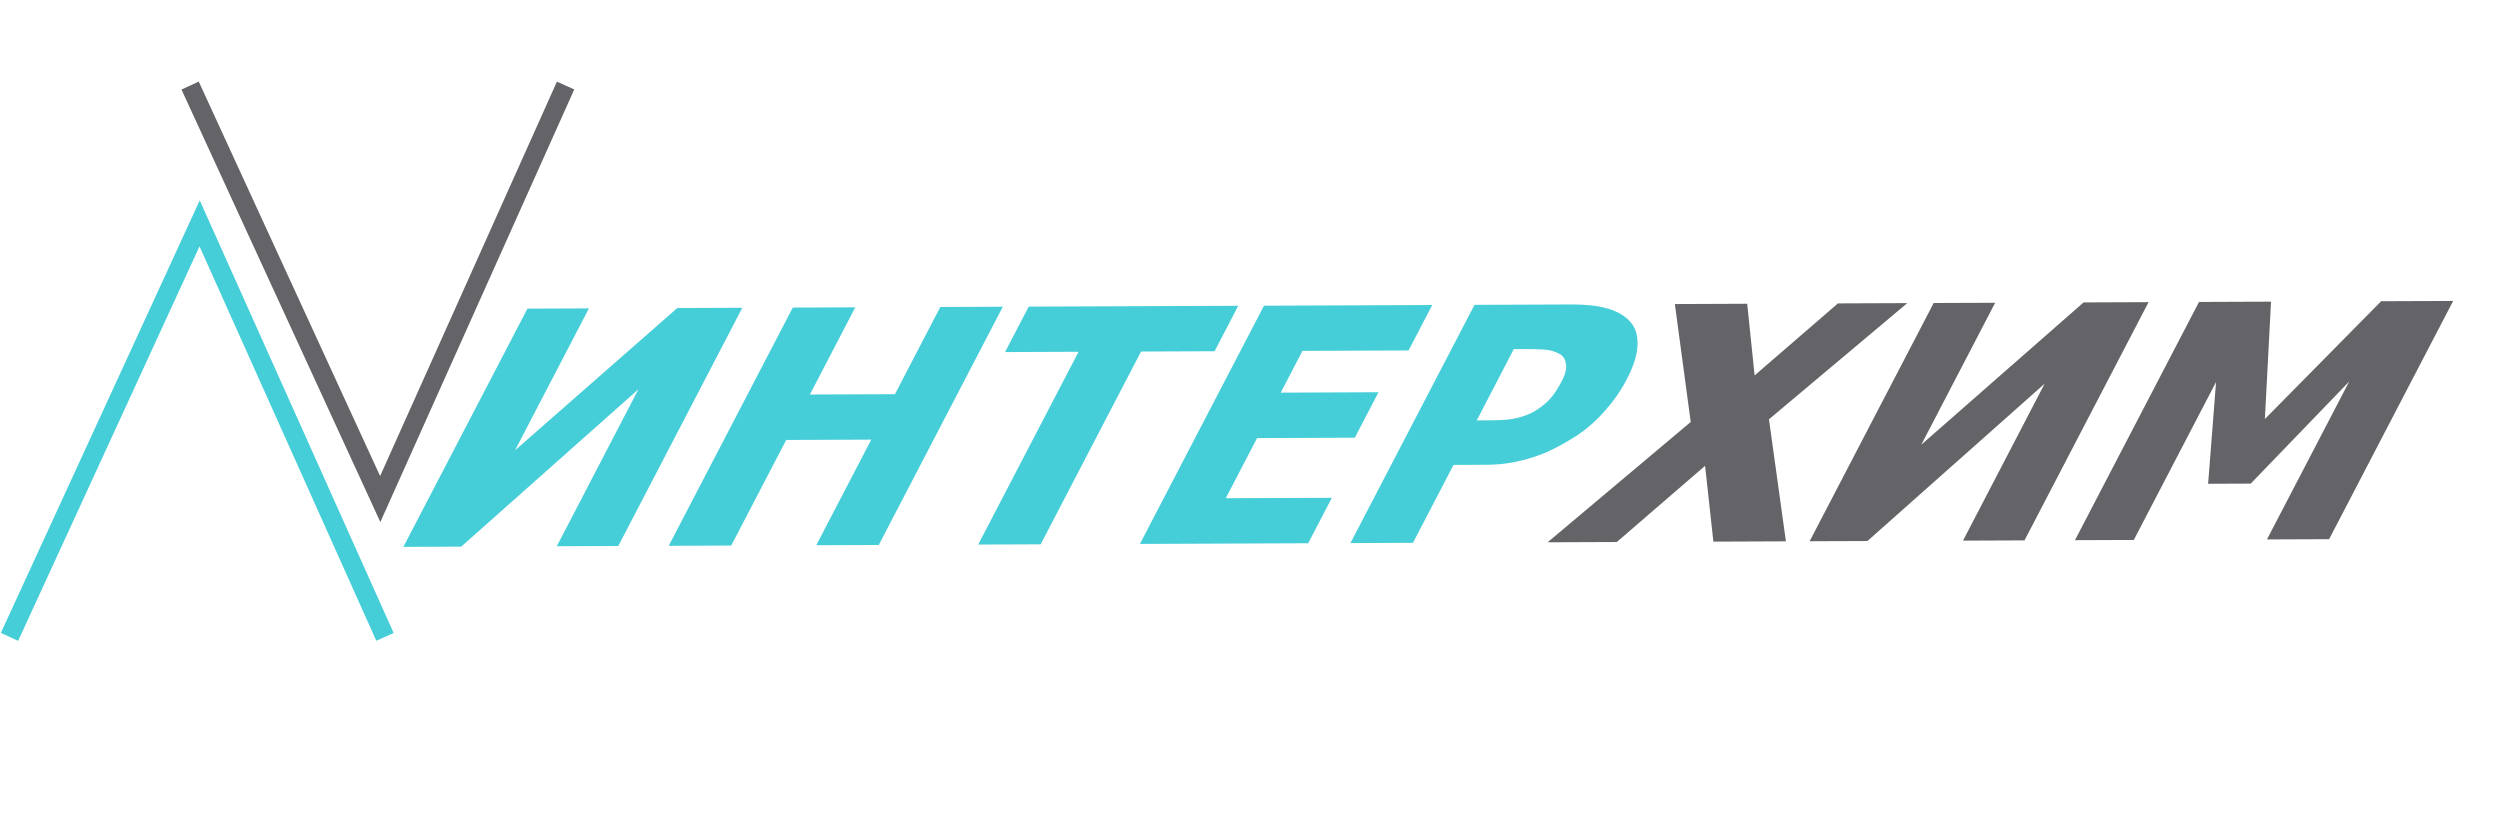
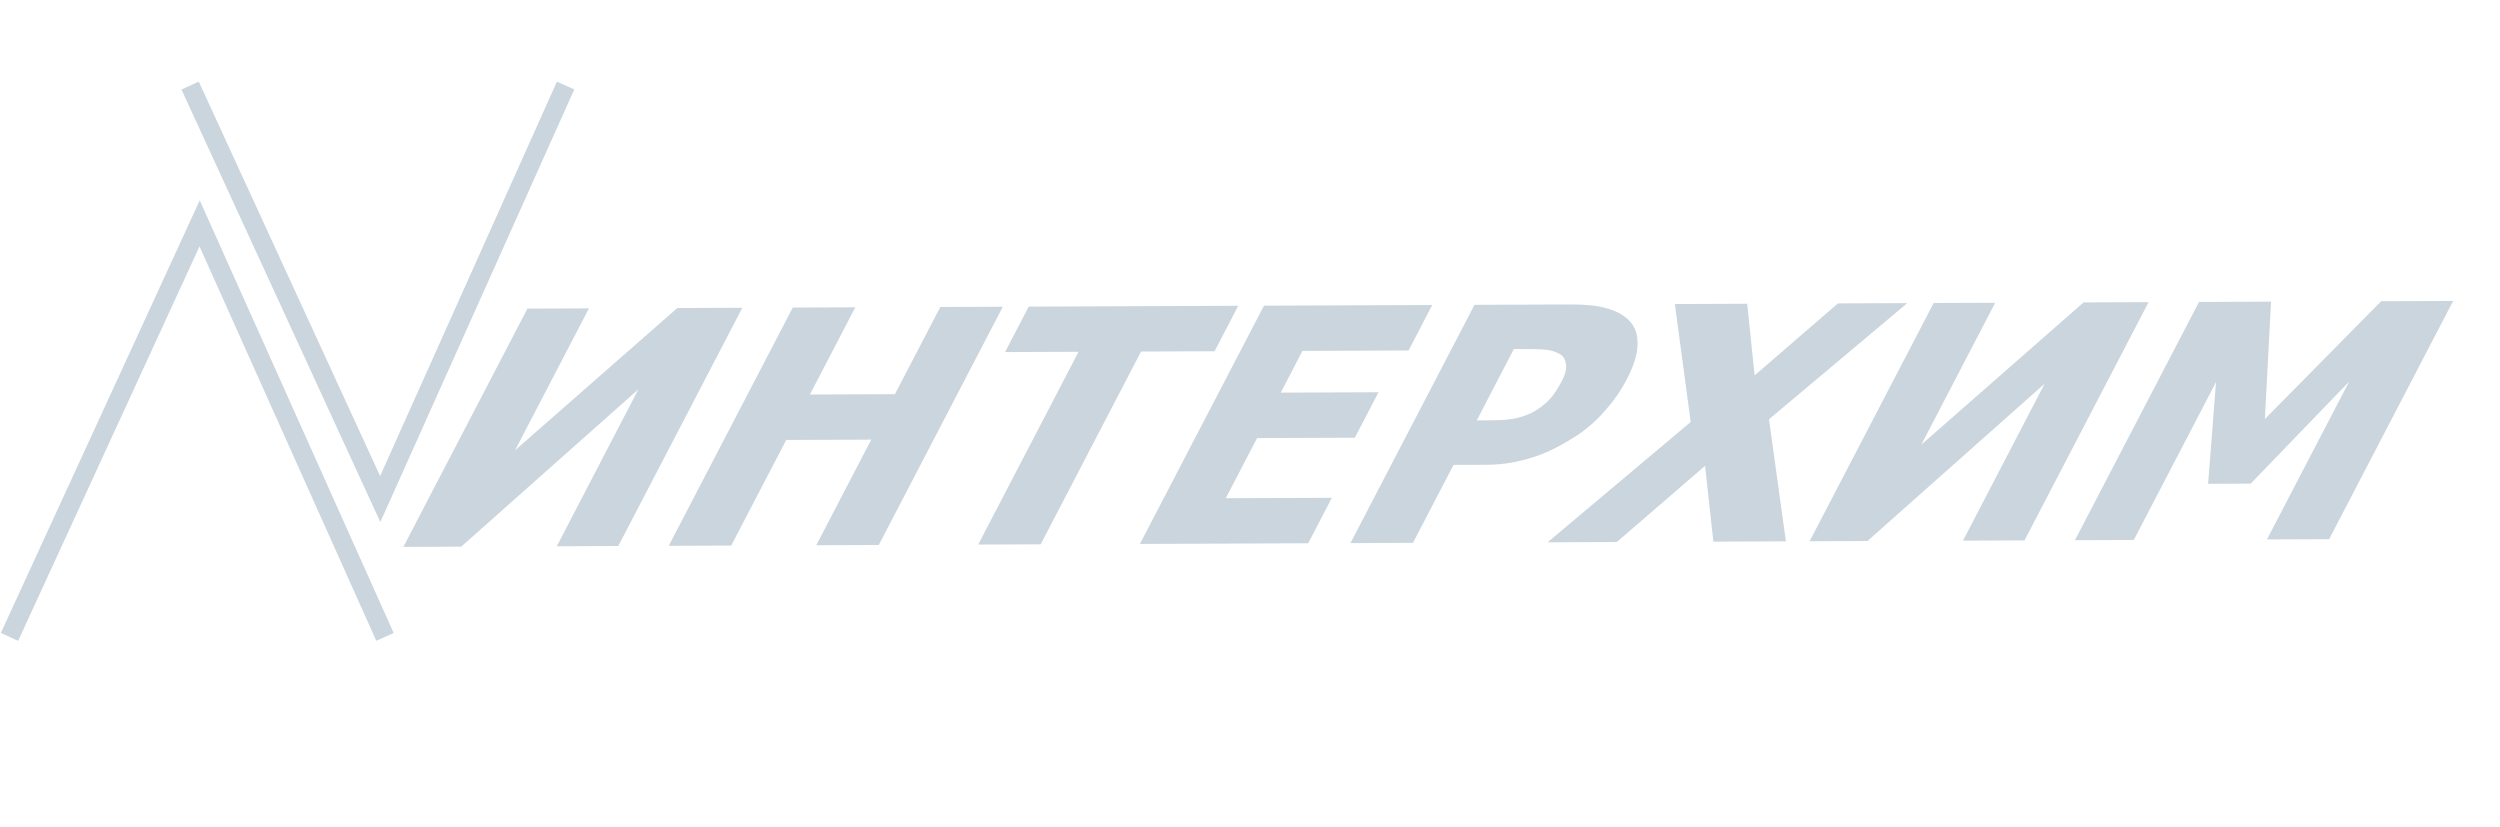
<svg xmlns="http://www.w3.org/2000/svg" width="263" height="87" viewBox="0 0 263 87" fill="none">
-   <path d="M1 67L21 23.5L40.5 67" stroke="#45CED8" stroke-width="2" />
-   <path d="M20 9L40 52.5L59.5 9" stroke="#646367" stroke-width="2" />
-   <path d="M65.042 57.44L58.573 57.466L67.161 40.954L48.518 57.506L42.436 57.53L55.487 32.468L61.956 32.442L54.183 47.372L71.254 32.405L78.092 32.378L65.042 57.44ZM92.446 57.331L85.871 57.357L91.657 46.248L82.71 46.284L76.924 57.392L70.35 57.419L83.401 32.357L89.975 32.33L85.2 41.504L94.147 41.468L98.922 32.295L105.496 32.268L92.446 57.331ZM102.905 57.289L113.465 37.007L105.731 37.038L108.221 32.258L130.264 32.169L127.773 36.95L120.039 36.98L109.479 57.262L102.905 57.289ZM119.92 57.221L132.971 32.159L150.672 32.088L148.181 36.868L137.019 36.913L134.735 41.306L145.018 41.264L142.528 46.045L132.244 46.086L128.949 52.414L140.111 52.37L137.621 57.15L119.92 57.221ZM171.136 39.9C170.535 41.067 169.764 42.179 168.822 43.235C167.892 44.292 166.88 45.175 165.786 45.884C165.102 46.324 164.399 46.73 163.677 47.102C162.956 47.475 162.204 47.791 161.422 48.052C160.641 48.312 159.835 48.517 159.006 48.666C158.176 48.815 157.293 48.891 156.355 48.895L152.91 48.909L148.643 57.106L142.068 57.132L155.119 32.07L165.279 32.029C166.791 32.023 168.021 32.153 168.971 32.418C169.935 32.672 170.717 33.083 171.317 33.651C171.969 34.276 172.288 35.114 172.272 36.167C172.271 37.208 171.892 38.453 171.136 39.9ZM164.305 40.079C164.684 39.372 164.827 38.767 164.734 38.263C164.657 37.748 164.419 37.397 164.019 37.208C163.535 36.952 163.017 36.809 162.465 36.777C161.916 36.735 161.155 36.715 160.183 36.719L159.251 36.723L155.352 44.23L155.809 44.228C156.43 44.225 157.018 44.218 157.572 44.204C158.126 44.191 158.624 44.149 159.067 44.081C159.447 44.023 159.872 43.915 160.342 43.756C160.826 43.586 161.228 43.4 161.547 43.197C162.213 42.78 162.737 42.347 163.119 41.898C163.513 41.448 163.909 40.842 164.305 40.079Z" fill="#45CED8" />
-   <path d="M187.877 56.949L180.248 56.98L179.374 49.005L170.088 57.02L162.81 57.049L177.863 44.392L176.195 31.986L183.806 31.955L184.585 39.494L193.351 31.917L200.646 31.888L186.096 44.107L187.877 56.949ZM212.978 56.849L206.509 56.874L215.097 40.363L196.455 56.915L190.373 56.939L203.423 31.877L209.892 31.851L202.119 46.781L219.191 31.814L226.029 31.787L212.978 56.849ZM245.023 56.721L238.484 56.747L247.137 40.134L236.776 50.875L232.294 50.893L233.128 40.19L224.474 56.803L218.286 56.827L231.337 31.765L238.913 31.735L238.264 44.083L250.497 31.689L258.073 31.659L245.023 56.721Z" fill="#646367" />
+   <path d="M1 67L21 23.5L40.5 67" stroke="#CAD5DD" stroke-width="2" />
+   <path d="M20 9L40 52.5L59.5 9" stroke="#CAD5DD" stroke-width="2" />
+   <path d="M65.042 57.44L58.573 57.466L67.161 40.954L48.519 57.506L42.437 57.531L55.487 32.468L61.956 32.443L54.183 47.372L71.255 32.405L78.093 32.378L65.042 57.44ZM92.446 57.331L85.872 57.357L91.657 46.248L82.71 46.284L76.924 57.393L70.35 57.419L83.401 32.357L89.975 32.331L85.2 41.504L94.147 41.468L98.922 32.295L105.496 32.269L92.446 57.331ZM102.905 57.289L113.465 37.007L105.731 37.038L108.221 32.258L130.264 32.169L127.773 36.95L120.039 36.98L109.479 57.263L102.905 57.289ZM119.92 57.221L132.971 32.159L150.672 32.088L148.181 36.868L137.019 36.913L134.735 41.306L145.018 41.265L142.528 46.045L132.244 46.086L128.949 52.414L140.111 52.37L137.621 57.15L119.92 57.221ZM171.136 39.9C170.535 41.067 169.764 42.179 168.822 43.235C167.892 44.292 166.88 45.175 165.786 45.885C165.102 46.324 164.399 46.73 163.677 47.102C162.956 47.475 162.204 47.791 161.422 48.052C160.641 48.313 159.835 48.517 159.006 48.666C158.176 48.815 157.293 48.892 156.355 48.895L152.91 48.909L148.643 57.106L142.068 57.132L155.119 32.07L165.279 32.029C166.791 32.023 168.021 32.153 168.971 32.418C169.935 32.672 170.717 33.083 171.317 33.651C171.969 34.276 172.288 35.114 172.272 36.167C172.271 37.209 171.892 38.453 171.136 39.9ZM164.305 40.079C164.684 39.372 164.827 38.767 164.734 38.263C164.657 37.748 164.419 37.397 164.019 37.208C163.535 36.952 163.017 36.809 162.465 36.777C161.916 36.735 161.155 36.715 160.183 36.719L159.251 36.723L155.352 44.23L155.809 44.228C156.43 44.225 157.018 44.218 157.572 44.204C158.126 44.191 158.624 44.15 159.067 44.081C159.447 44.023 159.872 43.915 160.342 43.756C160.826 43.587 161.228 43.4 161.547 43.197C162.213 42.78 162.737 42.347 163.119 41.898C163.513 41.448 163.909 40.842 164.305 40.079Z" fill="#CAD5DD" />
+   <path d="M187.877 56.949L180.248 56.979L179.374 49.005L170.088 57.02L162.81 57.049L177.863 44.392L176.195 31.986L183.806 31.955L184.585 39.494L193.351 31.917L200.646 31.888L186.096 44.107L187.877 56.949ZM212.978 56.849L206.509 56.874L215.097 40.363L196.455 56.915L190.373 56.939L203.423 31.877L209.892 31.851L202.119 46.781L219.191 31.814L226.029 31.787L212.978 56.849ZM245.023 56.72L238.484 56.747L247.137 40.134L236.776 50.875L232.294 50.893L233.128 40.19L224.474 56.803L218.286 56.827L231.337 31.765L238.913 31.735L238.264 44.083L250.497 31.689L258.073 31.658L245.023 56.72Z" fill="#CAD5DD" />
</svg>
